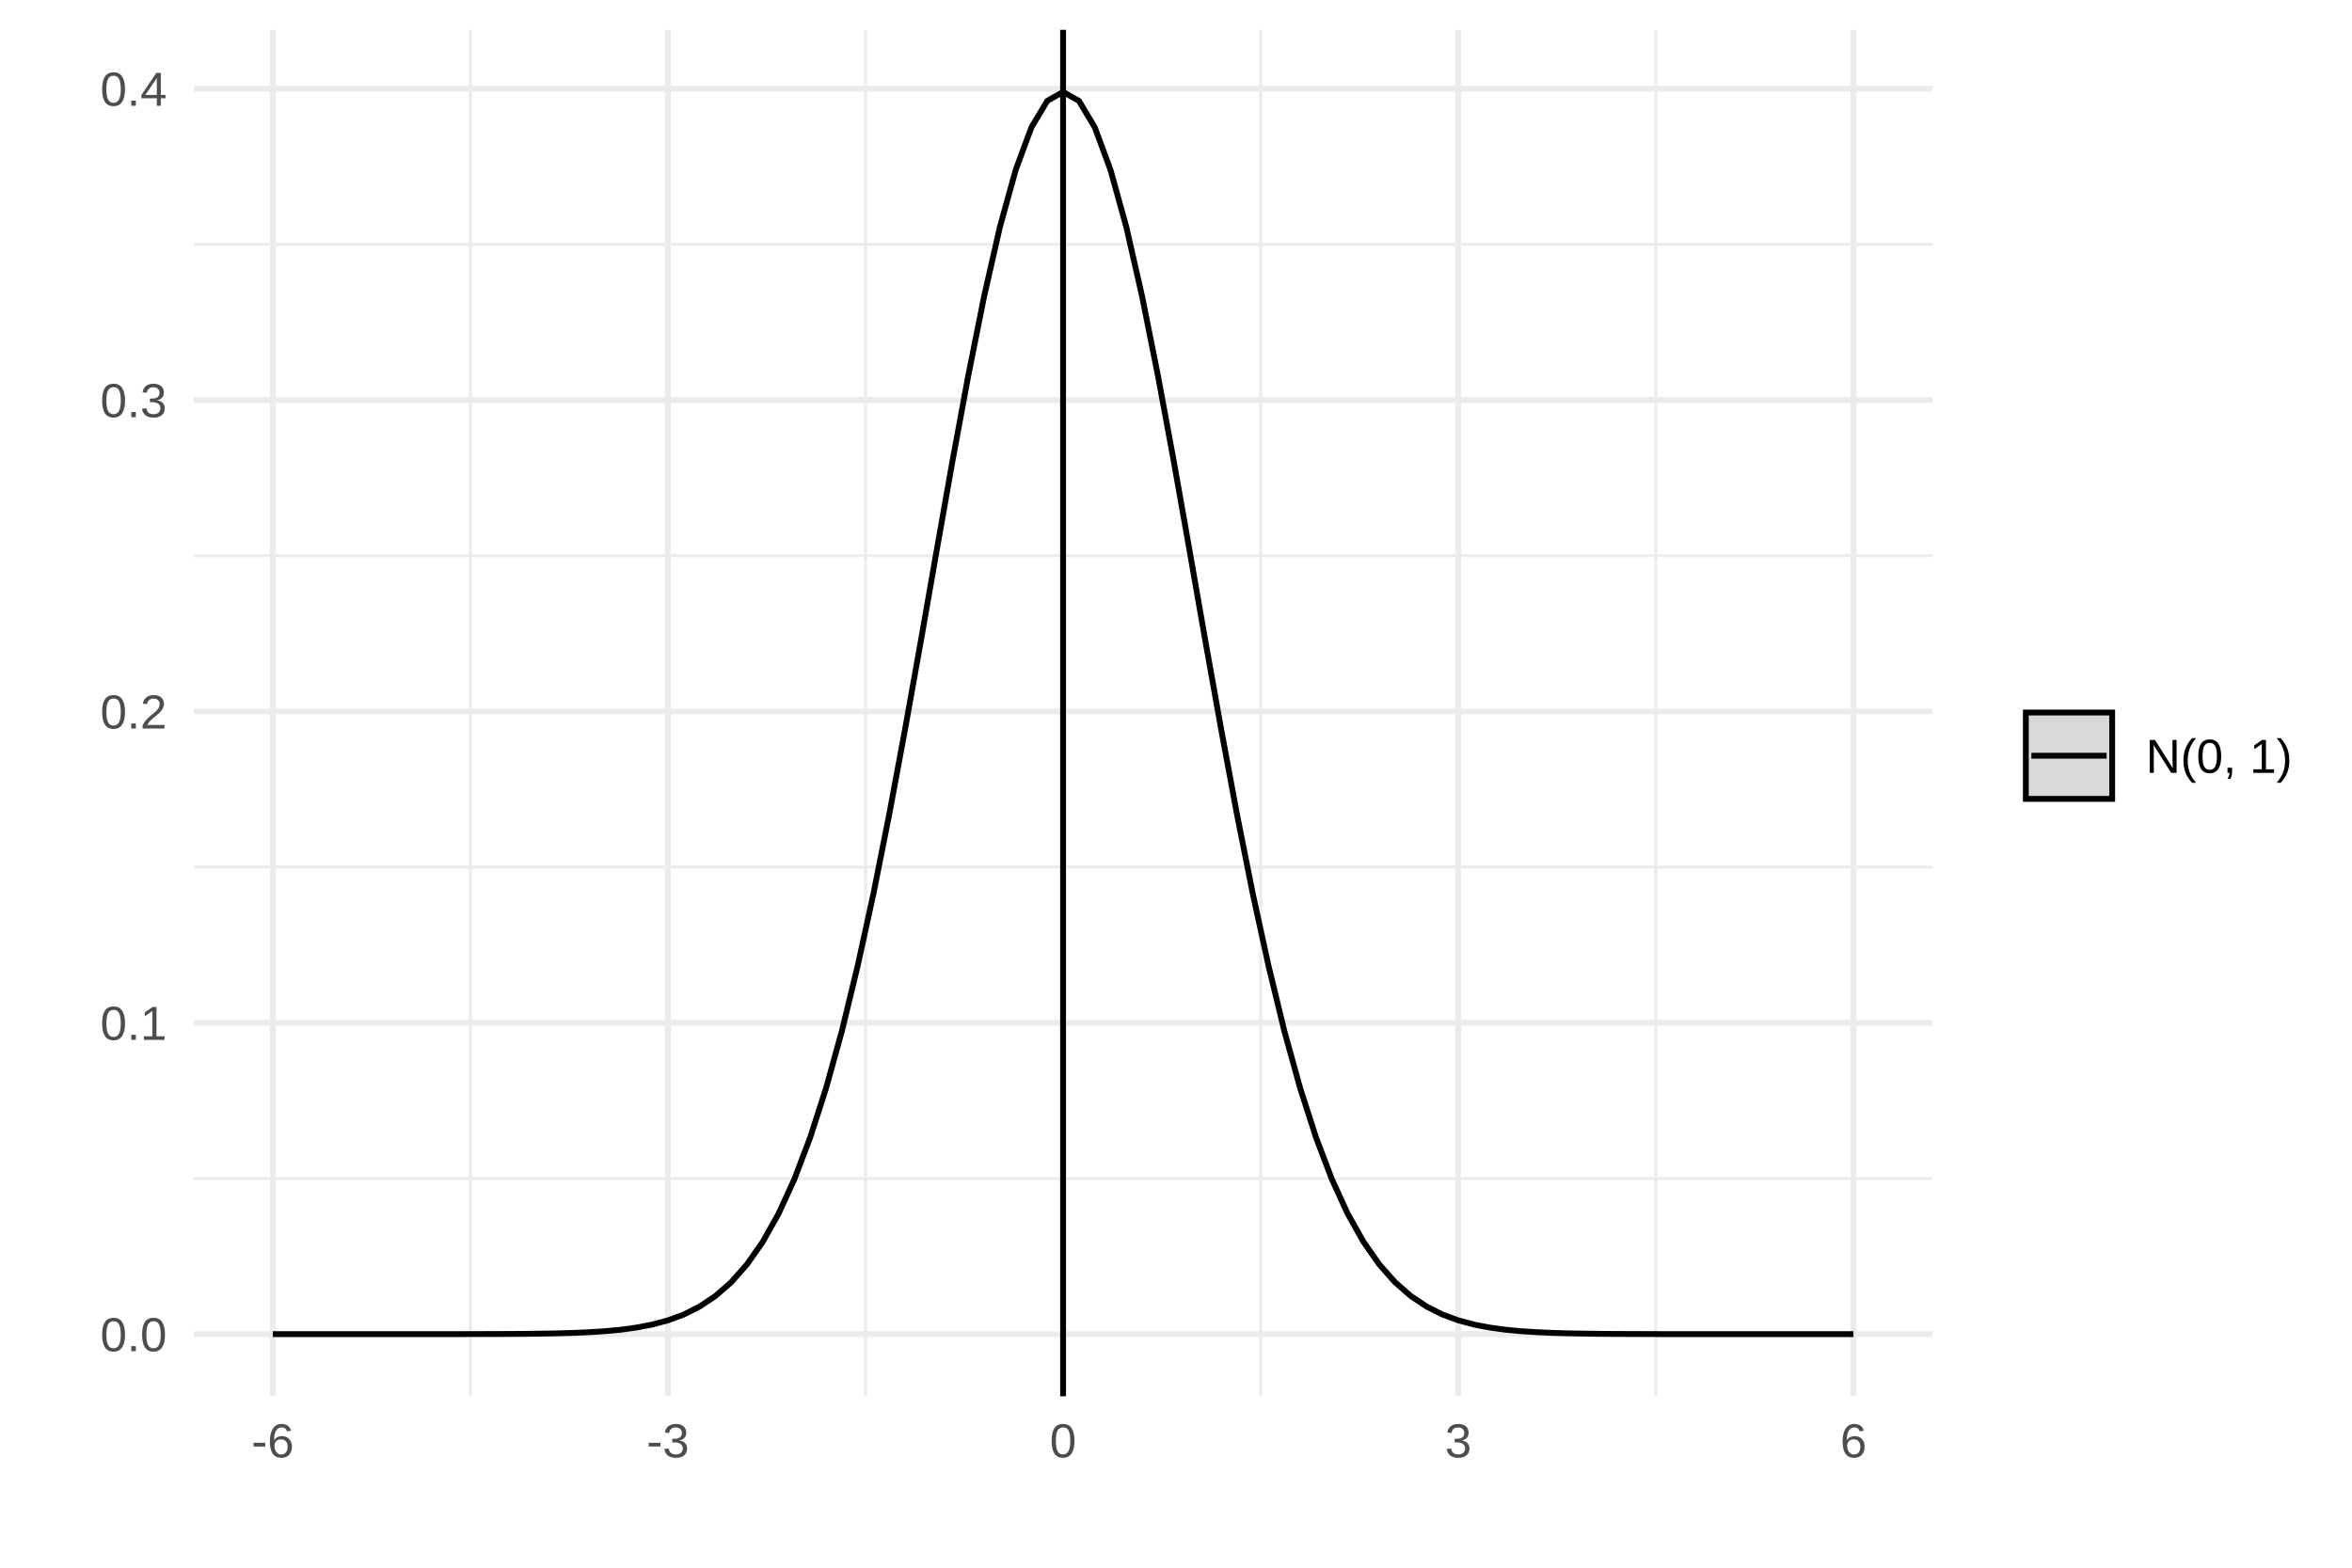
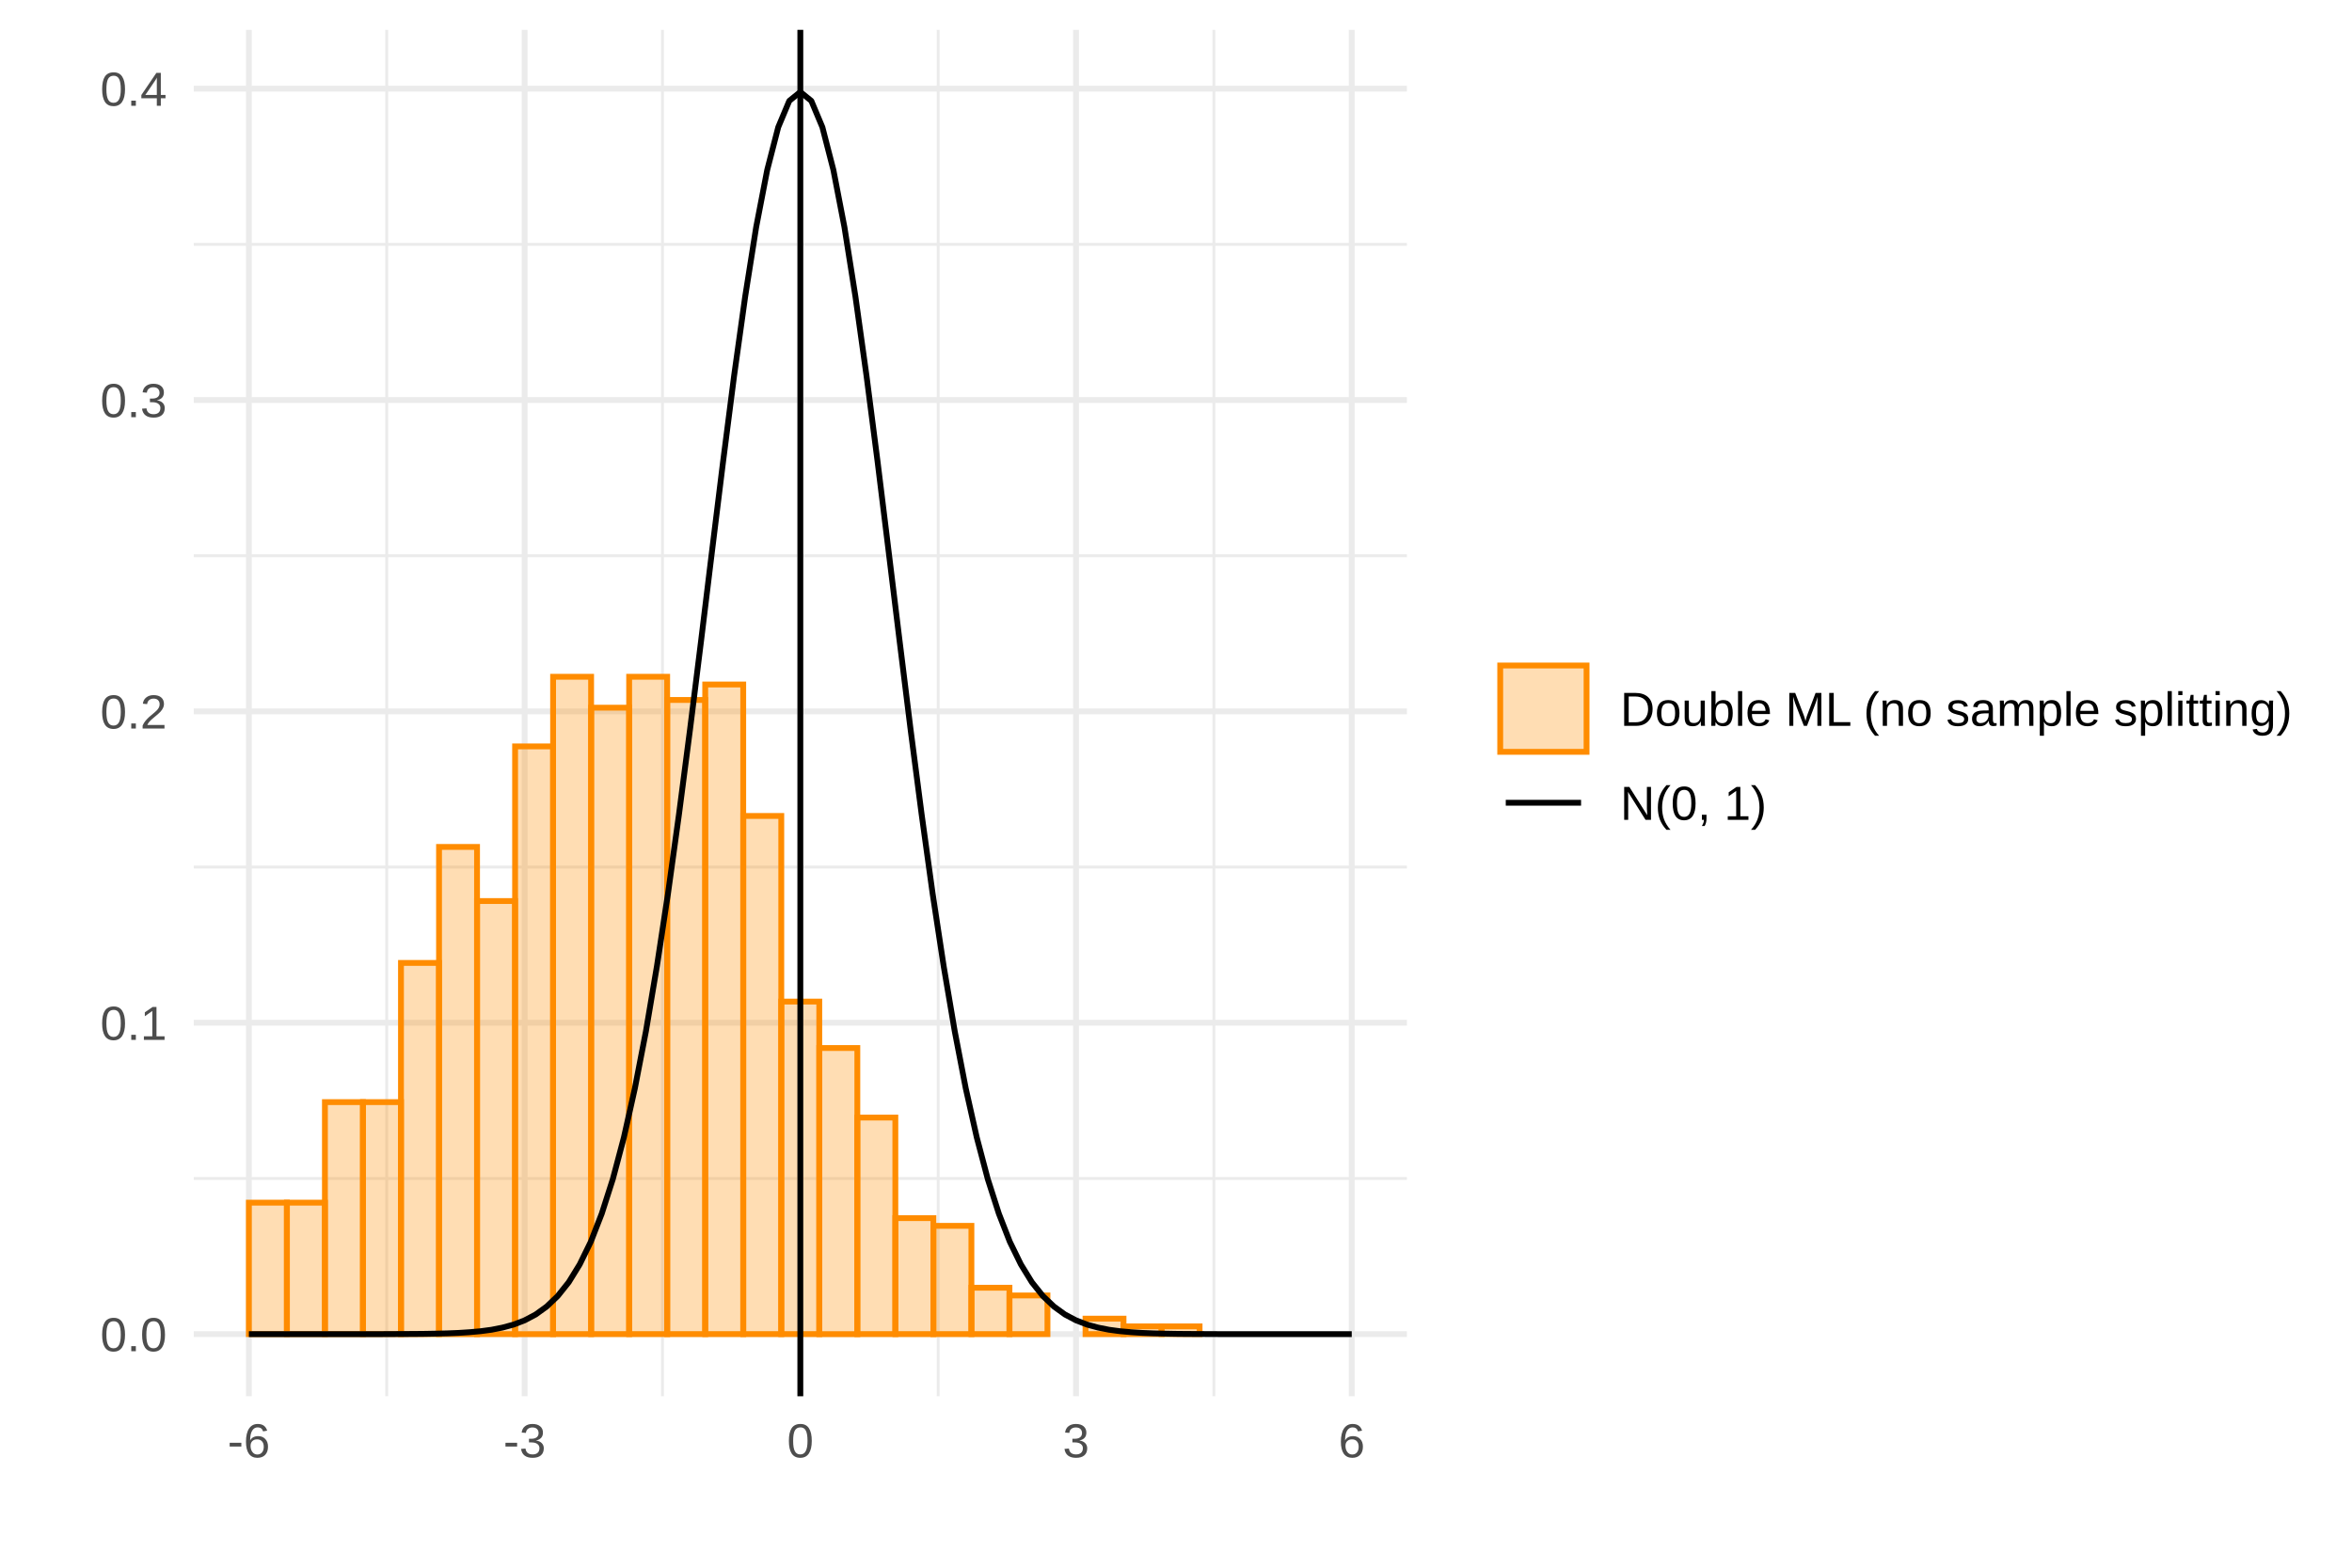
<svg xmlns="http://www.w3.org/2000/svg" class="svglite" width="432.00pt" height="288.00pt" viewBox="0 0 432.00 288.00">
  <defs>
    <style type="text/css">
    .svglite line, .svglite polyline, .svglite polygon, .svglite path, .svglite rect, .svglite circle {
      fill: none;
      stroke: #000000;
      stroke-linecap: round;
      stroke-linejoin: round;
      stroke-miterlimit: 10.00;
    }
    .svglite text {
      white-space: pre;
    }
  </style>
  </defs>
  <rect width="100%" height="100%" style="stroke: none; fill: none;" />
  <defs>
    <clipPath id="cpMC4wMHw0MzIuMDB8MC4wMHwyODguMDA=">
      <rect x="0.00" y="0.00" width="432.00" height="288.00" />
    </clipPath>
  </defs>
  <g clip-path="url(#cpMC4wMHw0MzIuMDB8MC4wMHwyODguMDA=)">
</g>
  <defs>
-     <clipPath id="cpMzUuNTl8MzU0Ljk0fDUuNDh8MjU2LjUw">
-       <rect x="35.59" y="5.48" width="319.36" height="251.02" />
+     <clipPath id="cpMzUuNTl8MjU4LjQxfDUuNDh8MjU2LjUw">
+       <rect x="35.59" y="5.48" width="222.82" height="251.02" />
    </clipPath>
  </defs>
-   <g clip-path="url(#cpMzUuNTl8MzU0Ljk0fDUuNDh8MjU2LjUw)">
-     <polyline points="35.59,216.49 354.94,216.49 " style="stroke-width: 0.53; stroke: #EBEBEB; stroke-linecap: butt;" />
-     <polyline points="35.59,159.29 354.94,159.29 " style="stroke-width: 0.53; stroke: #EBEBEB; stroke-linecap: butt;" />
-     <polyline points="35.59,102.09 354.94,102.09 " style="stroke-width: 0.53; stroke: #EBEBEB; stroke-linecap: butt;" />
-     <polyline points="35.59,44.89 354.94,44.89 " style="stroke-width: 0.53; stroke: #EBEBEB; stroke-linecap: butt;" />
-     <polyline points="86.39,256.50 86.39,5.48 " style="stroke-width: 0.53; stroke: #EBEBEB; stroke-linecap: butt;" />
-     <polyline points="158.97,256.50 158.97,5.48 " style="stroke-width: 0.53; stroke: #EBEBEB; stroke-linecap: butt;" />
-     <polyline points="231.56,256.50 231.56,5.48 " style="stroke-width: 0.53; stroke: #EBEBEB; stroke-linecap: butt;" />
-     <polyline points="304.14,256.50 304.14,5.48 " style="stroke-width: 0.53; stroke: #EBEBEB; stroke-linecap: butt;" />
-     <polyline points="35.59,245.09 354.94,245.09 " style="stroke-width: 1.07; stroke: #EBEBEB; stroke-linecap: butt;" />
-     <polyline points="35.59,187.89 354.94,187.89 " style="stroke-width: 1.07; stroke: #EBEBEB; stroke-linecap: butt;" />
-     <polyline points="35.59,130.69 354.94,130.69 " style="stroke-width: 1.07; stroke: #EBEBEB; stroke-linecap: butt;" />
-     <polyline points="35.59,73.49 354.94,73.49 " style="stroke-width: 1.07; stroke: #EBEBEB; stroke-linecap: butt;" />
-     <polyline points="35.59,16.28 354.94,16.28 " style="stroke-width: 1.07; stroke: #EBEBEB; stroke-linecap: butt;" />
-     <polyline points="50.10,256.50 50.10,5.48 " style="stroke-width: 1.07; stroke: #EBEBEB; stroke-linecap: butt;" />
-     <polyline points="122.68,256.50 122.68,5.48 " style="stroke-width: 1.07; stroke: #EBEBEB; stroke-linecap: butt;" />
-     <polyline points="195.26,256.50 195.26,5.48 " style="stroke-width: 1.07; stroke: #EBEBEB; stroke-linecap: butt;" />
-     <polyline points="267.85,256.50 267.85,5.48 " style="stroke-width: 1.07; stroke: #EBEBEB; stroke-linecap: butt;" />
-     <polyline points="340.43,256.50 340.43,5.48 " style="stroke-width: 1.07; stroke: #EBEBEB; stroke-linecap: butt;" />
-     <line x1="195.26" y1="256.50" x2="195.26" y2="5.48" style="stroke-width: 1.07; stroke-linecap: butt;" />
-     <polyline points="50.10,245.09 53.01,245.09 55.91,245.09 58.81,245.09 61.72,245.09 64.62,245.09 67.52,245.09 70.42,245.09 73.33,245.09 76.23,245.09 79.13,245.09 82.04,245.09 84.94,245.09 87.84,245.08 90.75,245.07 93.65,245.06 96.55,245.04 99.46,245.00 102.36,244.95 105.26,244.87 108.17,244.74 111.07,244.56 113.97,244.29 116.88,243.89 119.78,243.34 122.68,242.56 125.59,241.49 128.49,240.03 131.39,238.10 134.30,235.56 137.20,232.28 140.10,228.13 143.01,222.95 145.91,216.61 148.81,208.97 151.72,199.93 154.62,189.45 157.52,177.50 160.43,164.18 163.33,149.60 166.23,134.01 169.14,117.73 172.04,101.15 174.94,84.73 177.85,69.00 180.75,54.48 183.65,41.72 186.56,31.21 189.46,23.37 192.36,18.53 195.26,16.89 198.17,18.53 201.07,23.37 203.97,31.21 206.88,41.72 209.78,54.48 212.68,69.00 215.59,84.73 218.49,101.15 221.39,117.73 224.30,134.01 227.20,149.60 230.10,164.18 233.01,177.50 235.91,189.45 238.81,199.93 241.72,208.97 244.62,216.61 247.52,222.95 250.43,228.13 253.33,232.28 256.23,235.56 259.14,238.10 262.04,240.03 264.94,241.49 267.85,242.56 270.75,243.34 273.65,243.89 276.56,244.29 279.46,244.56 282.36,244.74 285.27,244.87 288.17,244.95 291.07,245.00 293.98,245.04 296.88,245.06 299.78,245.07 302.69,245.08 305.59,245.09 308.49,245.09 311.40,245.09 314.30,245.09 317.20,245.09 320.11,245.09 323.01,245.09 325.91,245.09 328.81,245.09 331.72,245.09 334.62,245.09 337.52,245.09 340.43,245.09 " style="stroke-width: 1.07; stroke-linecap: butt;" />
+   <g clip-path="url(#cpMzUuNTl8MjU4LjQxfDUuNDh8MjU2LjUw)">
+     <polyline points="35.59,216.49 258.41,216.49 " style="stroke-width: 0.53; stroke: #EBEBEB; stroke-linecap: butt;" />
+     <polyline points="35.59,159.29 258.41,159.29 " style="stroke-width: 0.53; stroke: #EBEBEB; stroke-linecap: butt;" />
+     <polyline points="35.59,102.09 258.41,102.09 " style="stroke-width: 0.53; stroke: #EBEBEB; stroke-linecap: butt;" />
+     <polyline points="35.59,44.89 258.41,44.89 " style="stroke-width: 0.53; stroke: #EBEBEB; stroke-linecap: butt;" />
+     <polyline points="71.03,256.50 71.03,5.48 " style="stroke-width: 0.53; stroke: #EBEBEB; stroke-linecap: butt;" />
+     <polyline points="121.68,256.50 121.68,5.48 " style="stroke-width: 0.53; stroke: #EBEBEB; stroke-linecap: butt;" />
+     <polyline points="172.32,256.50 172.32,5.48 " style="stroke-width: 0.53; stroke: #EBEBEB; stroke-linecap: butt;" />
+     <polyline points="222.96,256.50 222.96,5.48 " style="stroke-width: 0.53; stroke: #EBEBEB; stroke-linecap: butt;" />
+     <polyline points="35.59,245.09 258.41,245.09 " style="stroke-width: 1.07; stroke: #EBEBEB; stroke-linecap: butt;" />
+     <polyline points="35.59,187.89 258.41,187.89 " style="stroke-width: 1.07; stroke: #EBEBEB; stroke-linecap: butt;" />
+     <polyline points="35.59,130.69 258.41,130.69 " style="stroke-width: 1.07; stroke: #EBEBEB; stroke-linecap: butt;" />
+     <polyline points="35.59,73.49 258.41,73.49 " style="stroke-width: 1.07; stroke: #EBEBEB; stroke-linecap: butt;" />
+     <polyline points="35.59,16.28 258.41,16.28 " style="stroke-width: 1.07; stroke: #EBEBEB; stroke-linecap: butt;" />
+     <polyline points="45.71,256.50 45.71,5.48 " style="stroke-width: 1.07; stroke: #EBEBEB; stroke-linecap: butt;" />
+     <polyline points="96.36,256.50 96.36,5.48 " style="stroke-width: 1.07; stroke: #EBEBEB; stroke-linecap: butt;" />
+     <polyline points="147.00,256.50 147.00,5.48 " style="stroke-width: 1.07; stroke: #EBEBEB; stroke-linecap: butt;" />
+     <polyline points="197.64,256.50 197.64,5.48 " style="stroke-width: 1.07; stroke: #EBEBEB; stroke-linecap: butt;" />
+     <polyline points="248.28,256.50 248.28,5.48 " style="stroke-width: 1.07; stroke: #EBEBEB; stroke-linecap: butt;" />
+     <rect x="45.71" y="220.94" width="6.98" height="24.15" style="stroke-width: 1.07; stroke: #FF8C00; stroke-linecap: butt; stroke-linejoin: miter; fill: #FF8C00; fill-opacity: 0.30;" />
+     <rect x="52.70" y="220.94" width="6.98" height="24.15" style="stroke-width: 1.07; stroke: #FF8C00; stroke-linecap: butt; stroke-linejoin: miter; fill: #FF8C00; fill-opacity: 0.30;" />
+     <rect x="59.68" y="202.47" width="6.98" height="42.62" style="stroke-width: 1.07; stroke: #FF8C00; stroke-linecap: butt; stroke-linejoin: miter; fill: #FF8C00; fill-opacity: 0.30;" />
+     <rect x="66.67" y="202.47" width="6.98" height="42.62" style="stroke-width: 1.07; stroke: #FF8C00; stroke-linecap: butt; stroke-linejoin: miter; fill: #FF8C00; fill-opacity: 0.30;" />
+     <rect x="73.65" y="176.90" width="6.98" height="68.20" style="stroke-width: 1.07; stroke: #FF8C00; stroke-linecap: butt; stroke-linejoin: miter; fill: #FF8C00; fill-opacity: 0.30;" />
+     <rect x="80.64" y="155.59" width="6.98" height="89.51" style="stroke-width: 1.07; stroke: #FF8C00; stroke-linecap: butt; stroke-linejoin: miter; fill: #FF8C00; fill-opacity: 0.30;" />
+     <rect x="87.62" y="165.53" width="6.98" height="79.56" style="stroke-width: 1.07; stroke: #FF8C00; stroke-linecap: butt; stroke-linejoin: miter; fill: #FF8C00; fill-opacity: 0.30;" />
+     <rect x="94.61" y="137.12" width="6.98" height="107.98" style="stroke-width: 1.07; stroke: #FF8C00; stroke-linecap: butt; stroke-linejoin: miter; fill: #FF8C00; fill-opacity: 0.30;" />
+     <rect x="101.59" y="124.33" width="6.98" height="120.76" style="stroke-width: 1.07; stroke: #FF8C00; stroke-linecap: butt; stroke-linejoin: miter; fill: #FF8C00; fill-opacity: 0.30;" />
+     <rect x="108.58" y="130.01" width="6.98" height="115.08" style="stroke-width: 1.07; stroke: #FF8C00; stroke-linecap: butt; stroke-linejoin: miter; fill: #FF8C00; fill-opacity: 0.30;" />
+     <rect x="115.56" y="124.33" width="6.98" height="120.76" style="stroke-width: 1.07; stroke: #FF8C00; stroke-linecap: butt; stroke-linejoin: miter; fill: #FF8C00; fill-opacity: 0.30;" />
+     <rect x="122.55" y="128.59" width="6.98" height="116.50" style="stroke-width: 1.07; stroke: #FF8C00; stroke-linecap: butt; stroke-linejoin: miter; fill: #FF8C00; fill-opacity: 0.30;" />
+     <rect x="129.53" y="125.75" width="6.98" height="119.34" style="stroke-width: 1.07; stroke: #FF8C00; stroke-linecap: butt; stroke-linejoin: miter; fill: #FF8C00; fill-opacity: 0.30;" />
+     <rect x="136.52" y="149.90" width="6.98" height="95.19" style="stroke-width: 1.07; stroke: #FF8C00; stroke-linecap: butt; stroke-linejoin: miter; fill: #FF8C00; fill-opacity: 0.30;" />
+     <rect x="143.50" y="184.00" width="6.98" height="61.09" style="stroke-width: 1.07; stroke: #FF8C00; stroke-linecap: butt; stroke-linejoin: miter; fill: #FF8C00; fill-opacity: 0.30;" />
+     <rect x="150.49" y="192.53" width="6.98" height="52.57" style="stroke-width: 1.07; stroke: #FF8C00; stroke-linecap: butt; stroke-linejoin: miter; fill: #FF8C00; fill-opacity: 0.30;" />
+     <rect x="157.47" y="205.31" width="6.98" height="39.78" style="stroke-width: 1.07; stroke: #FF8C00; stroke-linecap: butt; stroke-linejoin: miter; fill: #FF8C00; fill-opacity: 0.30;" />
+     <rect x="164.46" y="223.78" width="6.98" height="21.31" style="stroke-width: 1.07; stroke: #FF8C00; stroke-linecap: butt; stroke-linejoin: miter; fill: #FF8C00; fill-opacity: 0.30;" />
+     <rect x="171.44" y="225.20" width="6.98" height="19.89" style="stroke-width: 1.07; stroke: #FF8C00; stroke-linecap: butt; stroke-linejoin: miter; fill: #FF8C00; fill-opacity: 0.30;" />
+     <rect x="178.43" y="236.57" width="6.98" height="8.52" style="stroke-width: 1.07; stroke: #FF8C00; stroke-linecap: butt; stroke-linejoin: miter; fill: #FF8C00; fill-opacity: 0.30;" />
+     <rect x="185.41" y="237.99" width="6.98" height="7.10" style="stroke-width: 1.07; stroke: #FF8C00; stroke-linecap: butt; stroke-linejoin: miter; fill: #FF8C00; fill-opacity: 0.30;" />
+     <rect x="192.40" y="245.09" width="6.98" height="0.00" style="stroke-width: 1.07; stroke: #FF8C00; stroke-linecap: butt; stroke-linejoin: miter; fill: #FF8C00; fill-opacity: 0.30;" />
+     <rect x="199.38" y="242.25" width="6.98" height="2.84" style="stroke-width: 1.07; stroke: #FF8C00; stroke-linecap: butt; stroke-linejoin: miter; fill: #FF8C00; fill-opacity: 0.30;" />
+     <rect x="206.37" y="243.67" width="6.98" height="1.42" style="stroke-width: 1.07; stroke: #FF8C00; stroke-linecap: butt; stroke-linejoin: miter; fill: #FF8C00; fill-opacity: 0.30;" />
+     <rect x="213.35" y="243.67" width="6.98" height="1.42" style="stroke-width: 1.07; stroke: #FF8C00; stroke-linecap: butt; stroke-linejoin: miter; fill: #FF8C00; fill-opacity: 0.30;" />
+     <rect x="220.34" y="245.09" width="6.98" height="0.00" style="stroke-width: 1.07; stroke: #FF8C00; stroke-linecap: butt; stroke-linejoin: miter; fill: #FF8C00; fill-opacity: 0.30;" />
+     <rect x="227.32" y="245.09" width="6.98" height="0.00" style="stroke-width: 1.07; stroke: #FF8C00; stroke-linecap: butt; stroke-linejoin: miter; fill: #FF8C00; fill-opacity: 0.30;" />
+     <rect x="234.31" y="245.09" width="6.98" height="0.00" style="stroke-width: 1.07; stroke: #FF8C00; stroke-linecap: butt; stroke-linejoin: miter; fill: #FF8C00; fill-opacity: 0.30;" />
+     <rect x="241.29" y="245.09" width="6.98" height="0.00" style="stroke-width: 1.07; stroke: #FF8C00; stroke-linecap: butt; stroke-linejoin: miter; fill: #FF8C00; fill-opacity: 0.30;" />
+     <line x1="147.00" y1="256.50" x2="147.00" y2="5.48" style="stroke-width: 1.07; stroke-linecap: butt;" />
+     <polyline points="45.71,245.09 47.74,245.09 49.77,245.09 51.79,245.09 53.82,245.09 55.84,245.09 57.87,245.09 59.89,245.09 61.92,245.09 63.94,245.09 65.97,245.09 68.00,245.09 70.02,245.09 72.05,245.08 74.07,245.07 76.10,245.06 78.12,245.04 80.15,245.00 82.18,244.95 84.20,244.87 86.23,244.74 88.25,244.56 90.28,244.29 92.30,243.89 94.33,243.34 96.36,242.56 98.38,241.49 100.41,240.03 102.43,238.10 104.46,235.56 106.48,232.28 108.51,228.13 110.53,222.95 112.56,216.61 114.59,208.97 116.61,199.93 118.64,189.45 120.66,177.50 122.69,164.18 124.71,149.60 126.74,134.01 128.77,117.73 130.79,101.15 132.82,84.73 134.84,69.00 136.87,54.48 138.89,41.72 140.92,31.21 142.94,23.37 144.97,18.53 147.00,16.89 149.02,18.53 151.05,23.37 153.07,31.21 155.10,41.72 157.12,54.48 159.15,69.00 161.18,84.73 163.20,101.15 165.23,117.73 167.25,134.01 169.28,149.60 171.30,164.18 173.33,177.50 175.36,189.45 177.38,199.93 179.41,208.97 181.43,216.61 183.46,222.95 185.48,228.13 187.51,232.28 189.53,235.56 191.56,238.10 193.59,240.03 195.61,241.49 197.64,242.56 199.66,243.34 201.69,243.89 203.71,244.29 205.74,244.56 207.77,244.74 209.79,244.87 211.82,244.95 213.84,245.00 215.87,245.04 217.89,245.06 219.92,245.07 221.94,245.08 223.97,245.09 226.00,245.09 228.02,245.09 230.05,245.09 232.07,245.09 234.10,245.09 236.12,245.09 238.15,245.09 240.18,245.09 242.20,245.09 244.23,245.09 246.25,245.09 248.28,245.09 " style="stroke-width: 1.07; stroke-linecap: butt;" />
  </g>
  <g clip-path="url(#cpMC4wMHw0MzIuMDB8MC4wMHwyODguMDA=)">
    <text x="30.65" y="248.24" text-anchor="end" style="font-size: 8.80px;fill: #4D4D4D; font-family: &quot;Arial&quot;;" textLength="12.24px" lengthAdjust="spacingAndGlyphs">0.0</text>
    <text x="30.65" y="191.04" text-anchor="end" style="font-size: 8.80px;fill: #4D4D4D; font-family: &quot;Arial&quot;;" textLength="12.24px" lengthAdjust="spacingAndGlyphs">0.1</text>
    <text x="30.65" y="133.84" text-anchor="end" style="font-size: 8.80px;fill: #4D4D4D; font-family: &quot;Arial&quot;;" textLength="12.24px" lengthAdjust="spacingAndGlyphs">0.2</text>
    <text x="30.65" y="76.64" text-anchor="end" style="font-size: 8.80px;fill: #4D4D4D; font-family: &quot;Arial&quot;;" textLength="12.24px" lengthAdjust="spacingAndGlyphs">0.3</text>
    <text x="30.65" y="19.43" text-anchor="end" style="font-size: 8.80px;fill: #4D4D4D; font-family: &quot;Arial&quot;;" textLength="12.24px" lengthAdjust="spacingAndGlyphs">0.4</text>
-     <text x="50.10" y="267.74" text-anchor="middle" style="font-size: 8.80px;fill: #4D4D4D; font-family: &quot;Arial&quot;;" textLength="7.83px" lengthAdjust="spacingAndGlyphs">-6</text>
-     <text x="122.68" y="267.74" text-anchor="middle" style="font-size: 8.80px;fill: #4D4D4D; font-family: &quot;Arial&quot;;" textLength="7.83px" lengthAdjust="spacingAndGlyphs">-3</text>
-     <text x="195.26" y="267.74" text-anchor="middle" style="font-size: 8.80px;fill: #4D4D4D; font-family: &quot;Arial&quot;;" textLength="4.90px" lengthAdjust="spacingAndGlyphs">0</text>
-     <text x="267.85" y="267.74" text-anchor="middle" style="font-size: 8.80px;fill: #4D4D4D; font-family: &quot;Arial&quot;;" textLength="4.90px" lengthAdjust="spacingAndGlyphs">3</text>
-     <text x="340.43" y="267.74" text-anchor="middle" style="font-size: 8.80px;fill: #4D4D4D; font-family: &quot;Arial&quot;;" textLength="4.90px" lengthAdjust="spacingAndGlyphs">6</text>
-     <rect x="372.09" y="130.90" width="15.86" height="15.86" style="stroke-width: 1.07; stroke-linecap: butt; stroke-linejoin: miter; fill: #7F7F7F; fill-opacity: 0.30;" />
-     <line x1="373.11" y1="138.83" x2="386.93" y2="138.83" style="stroke-width: 1.07; stroke-linecap: butt;" />
-     <text x="394.14" y="141.98" style="font-size: 8.80px; font-family: &quot;Arial&quot;;" textLength="26.90px" lengthAdjust="spacingAndGlyphs">N(0, 1)</text>
+     <text x="45.71" y="267.74" text-anchor="middle" style="font-size: 8.80px;fill: #4D4D4D; font-family: &quot;Arial&quot;;" textLength="7.83px" lengthAdjust="spacingAndGlyphs">-6</text>
+     <text x="96.36" y="267.74" text-anchor="middle" style="font-size: 8.80px;fill: #4D4D4D; font-family: &quot;Arial&quot;;" textLength="7.83px" lengthAdjust="spacingAndGlyphs">-3</text>
+     <text x="147.00" y="267.74" text-anchor="middle" style="font-size: 8.80px;fill: #4D4D4D; font-family: &quot;Arial&quot;;" textLength="4.90px" lengthAdjust="spacingAndGlyphs">0</text>
+     <text x="197.64" y="267.74" text-anchor="middle" style="font-size: 8.80px;fill: #4D4D4D; font-family: &quot;Arial&quot;;" textLength="4.90px" lengthAdjust="spacingAndGlyphs">3</text>
+     <text x="248.28" y="267.74" text-anchor="middle" style="font-size: 8.80px;fill: #4D4D4D; font-family: &quot;Arial&quot;;" textLength="4.90px" lengthAdjust="spacingAndGlyphs">6</text>
+     <rect x="275.55" y="122.26" width="15.86" height="15.86" style="stroke-width: 1.07; stroke: #FF8C00; stroke-linecap: butt; stroke-linejoin: miter; fill: #FF8C00; fill-opacity: 0.30;" />
+     <line x1="276.57" y1="147.47" x2="290.40" y2="147.47" style="stroke-width: 1.07; stroke-linecap: butt;" />
+     <text x="297.60" y="133.34" style="font-size: 8.80px; font-family: &quot;Arial&quot;;" textLength="123.44px" lengthAdjust="spacingAndGlyphs">Double ML (no sample splitting)</text>
+     <text x="297.60" y="150.62" style="font-size: 8.80px; font-family: &quot;Arial&quot;;" textLength="26.90px" lengthAdjust="spacingAndGlyphs">N(0, 1)</text>
  </g>
</svg>
